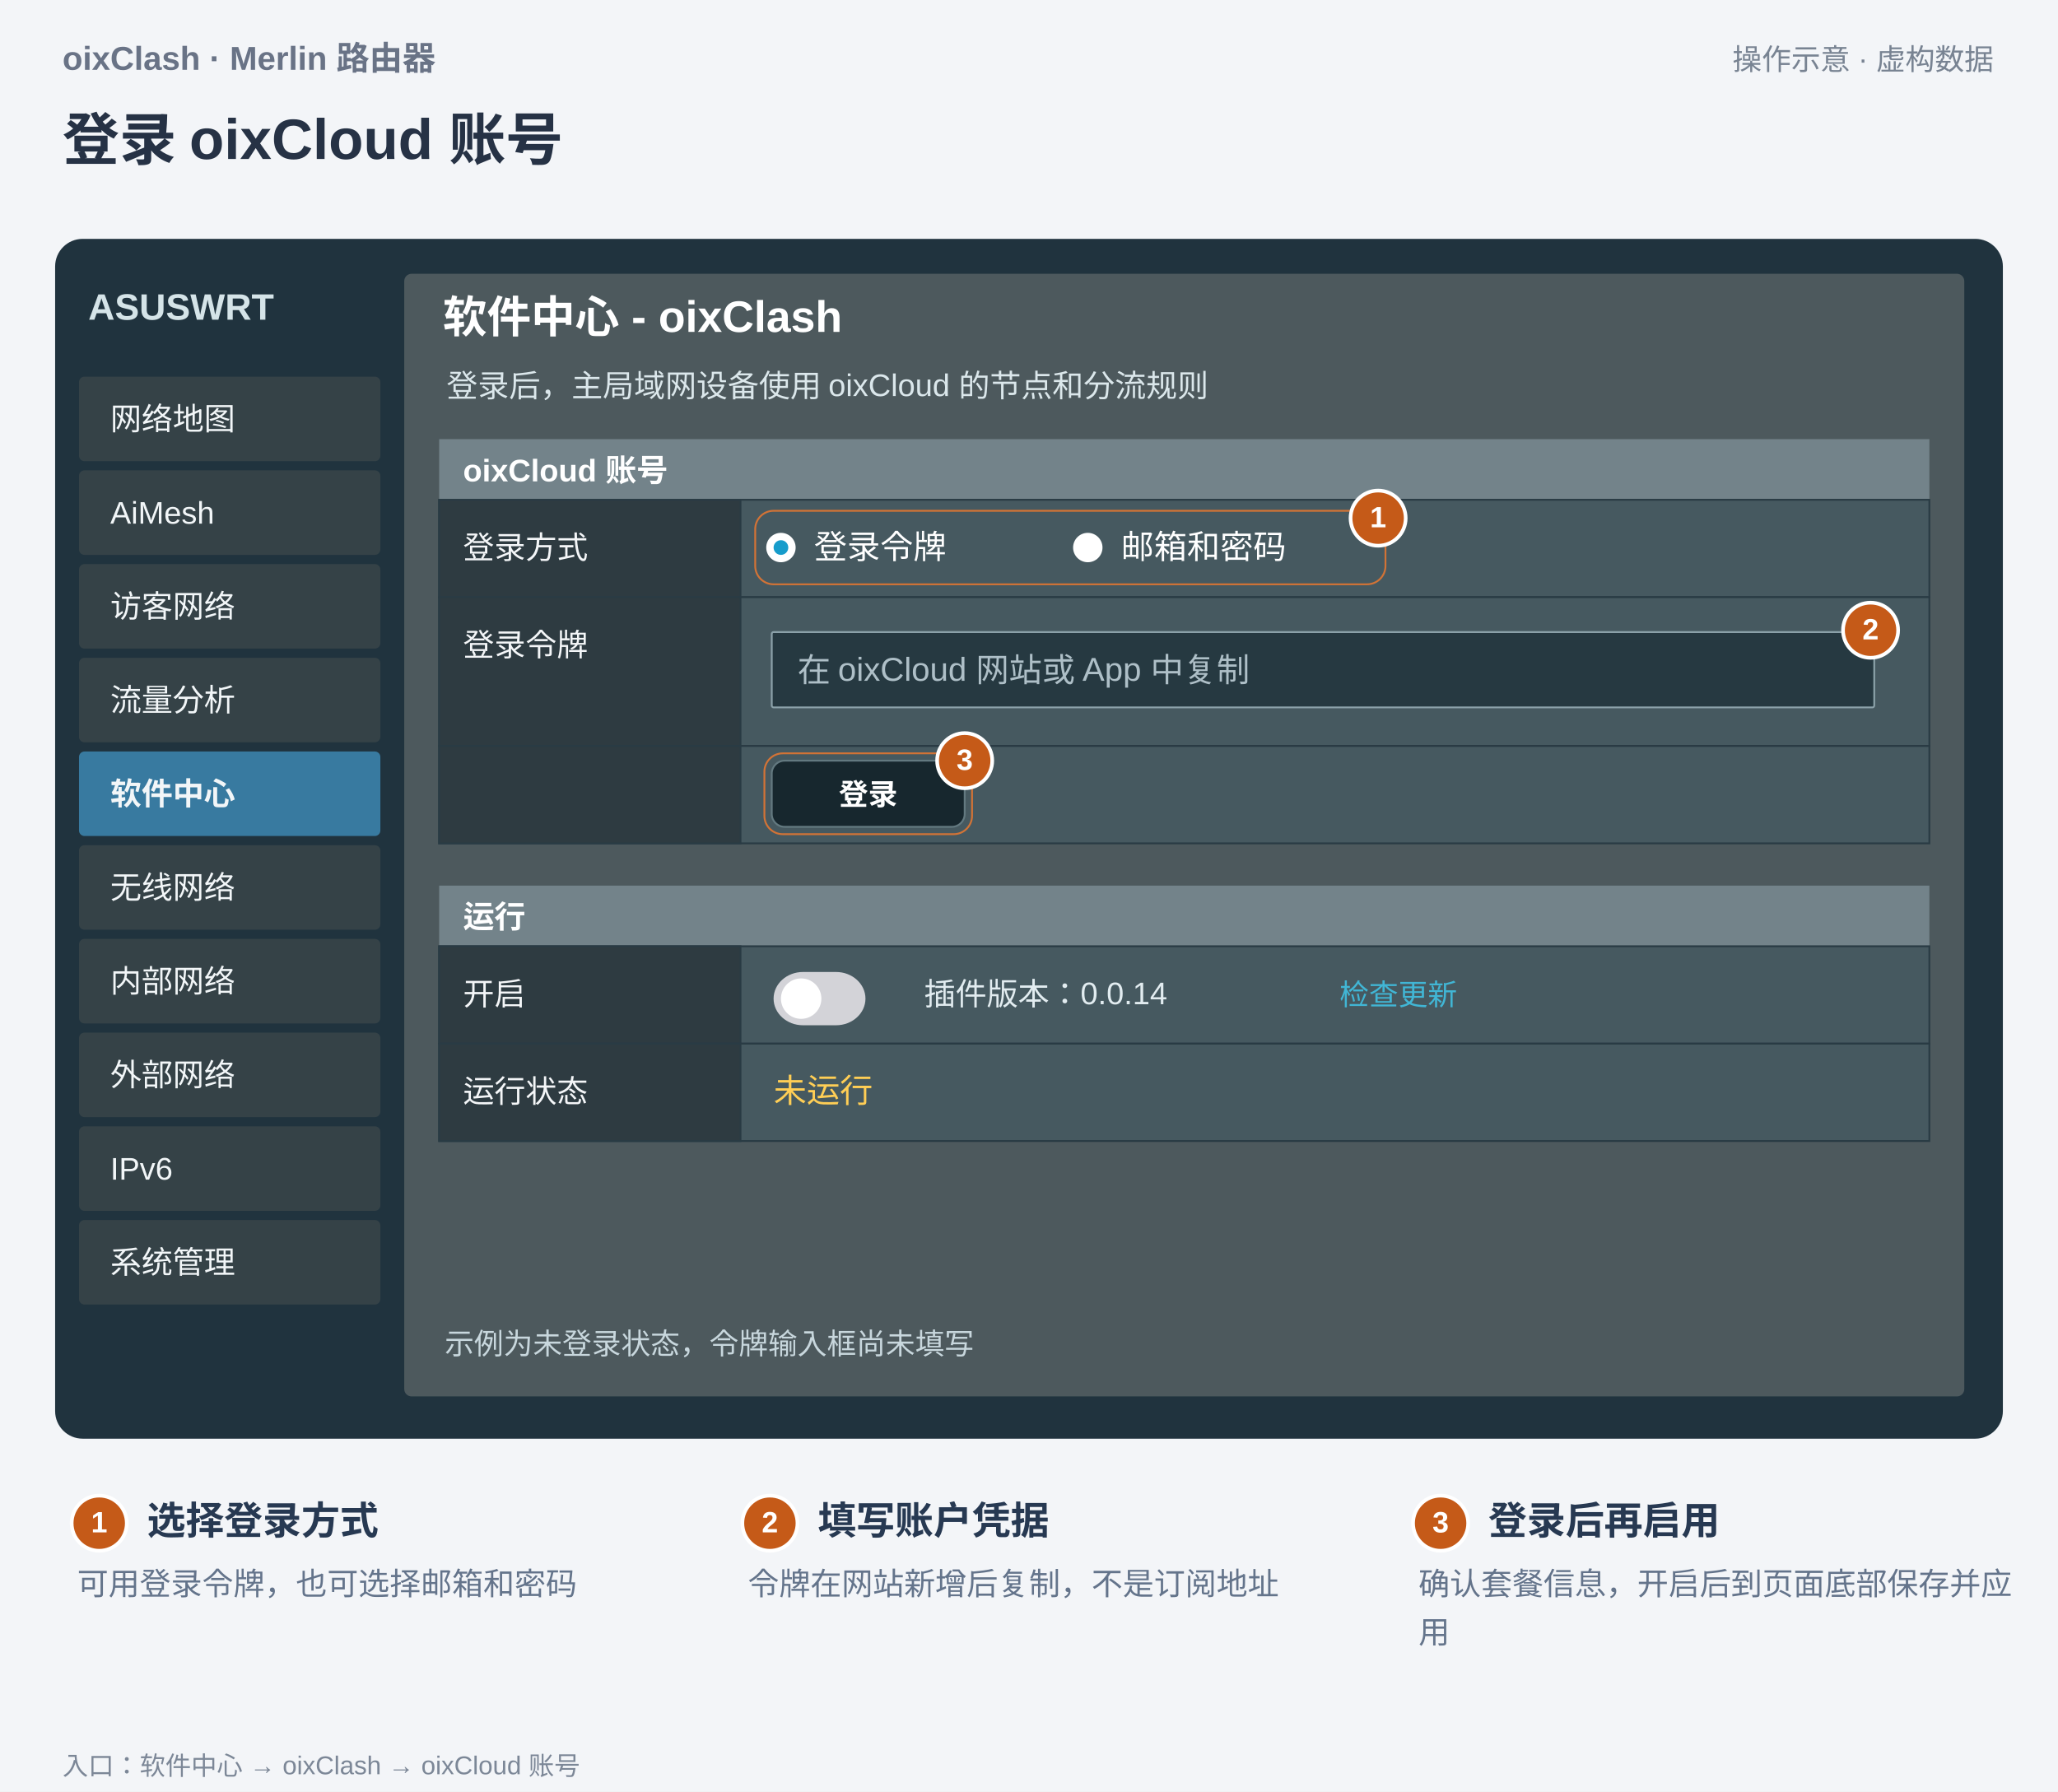
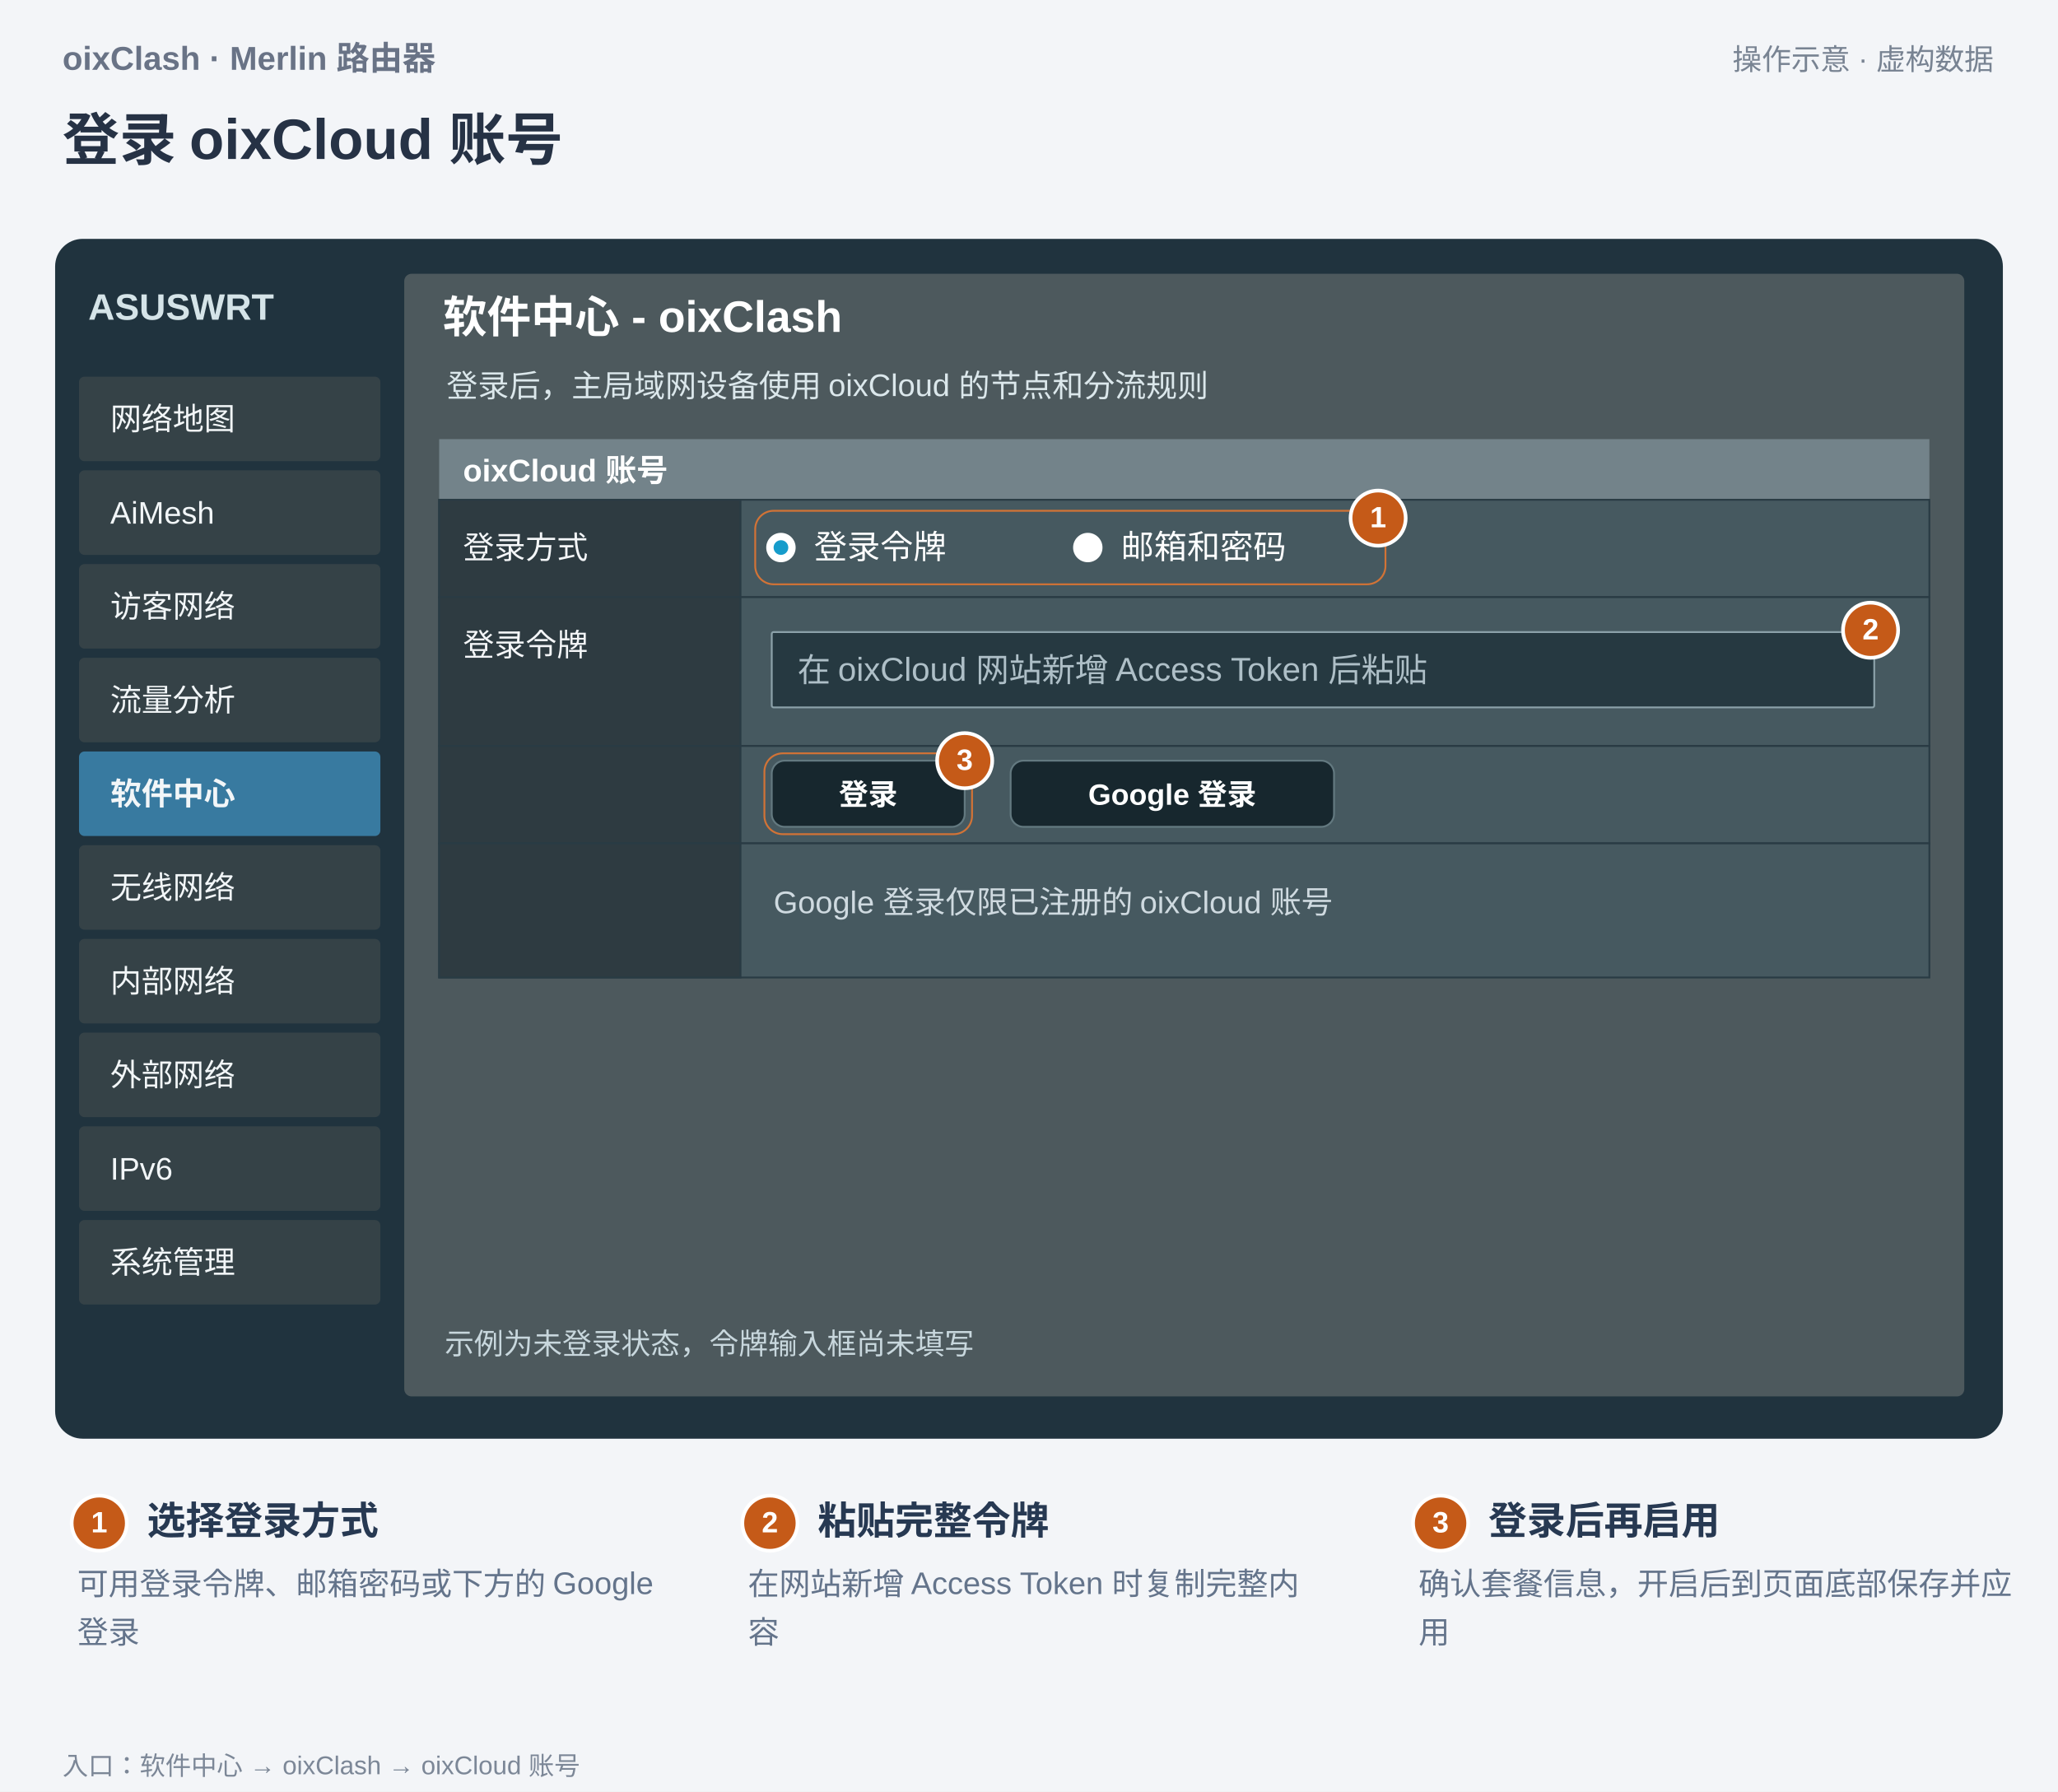
<svg xmlns="http://www.w3.org/2000/svg" width="1120" height="975" viewBox="0 0 1120 975" role="img" aria-labelledby="title desc">
  <g font-family="-apple-system,BlinkMacSystemFont,'PingFang SC','Segoe UI',Arial,sans-serif">
    <rect x="0" y="0" width="1120" height="975" rx="0" fill="#f3f5f8" stroke="none" />
    <text x="34" y="38" font-size="18" fill="#697386" font-weight="600" text-anchor="start">oixClash · Merlin 路由器</text>
    <text x="1085" y="38" font-size="16" fill="#788392" font-weight="500" text-anchor="end">操作示意 · 虚构数据</text>
    <text x="34" y="87" font-size="31" fill="#263245" font-weight="700" text-anchor="start">登录 oixCloud 账号</text>
    <rect x="30" y="130" width="1060" height="653" rx="15" fill="#20333e" stroke="none" />
    <rect x="220" y="149" width="849" height="611" rx="4" fill="#4d595d" stroke="none" />
    <text x="48" y="174" font-size="20" fill="#d5e4e8" font-weight="700" text-anchor="start">ASUSWRT</text>
    <text x="241" y="181" font-size="24" fill="#fff" font-weight="600" text-anchor="start">软件中心 - oixClash</text>
    <rect x="43" y="205" width="164" height="46" rx="3" fill="#354247" stroke="none" />
    <text x="60" y="234" font-size="17" fill="#f2f6f8" font-weight="400" text-anchor="start">网络地图</text>
    <rect x="43" y="256" width="164" height="46" rx="3" fill="#354247" stroke="none" />
    <text x="60" y="285" font-size="17" fill="#f2f6f8" font-weight="400" text-anchor="start">AiMesh</text>
    <rect x="43" y="307" width="164" height="46" rx="3" fill="#354247" stroke="none" />
    <text x="60" y="336" font-size="17" fill="#f2f6f8" font-weight="400" text-anchor="start">访客网络</text>
    <rect x="43" y="358" width="164" height="46" rx="3" fill="#354247" stroke="none" />
    <text x="60" y="387" font-size="17" fill="#f2f6f8" font-weight="400" text-anchor="start">流量分析</text>
    <rect x="43" y="409" width="164" height="46" rx="3" fill="#387aa0" stroke="none" />
    <text x="60" y="438" font-size="17" fill="#f2f6f8" font-weight="600" text-anchor="start">软件中心</text>
    <rect x="43" y="460" width="164" height="46" rx="3" fill="#354247" stroke="none" />
    <text x="60" y="489" font-size="17" fill="#f2f6f8" font-weight="400" text-anchor="start">无线网络</text>
    <rect x="43" y="511" width="164" height="46" rx="3" fill="#354247" stroke="none" />
    <text x="60" y="540" font-size="17" fill="#f2f6f8" font-weight="400" text-anchor="start">内部网络</text>
    <rect x="43" y="562" width="164" height="46" rx="3" fill="#354247" stroke="none" />
    <text x="60" y="591" font-size="17" fill="#f2f6f8" font-weight="400" text-anchor="start">外部网络</text>
    <rect x="43" y="613" width="164" height="46" rx="3" fill="#354247" stroke="none" />
    <text x="60" y="642" font-size="17" fill="#f2f6f8" font-weight="400" text-anchor="start">IPv6</text>
    <rect x="43" y="664" width="164" height="46" rx="3" fill="#354247" stroke="none" />
    <text x="60" y="693" font-size="17" fill="#f2f6f8" font-weight="400" text-anchor="start">系统管理</text>
    <text x="243" y="216" font-size="17" fill="#dbe7eb" font-weight="400" text-anchor="start">登录后，主局域网设备使用 oixCloud 的节点和分流规则</text>
    <rect x="239" y="239" width="811" height="33" rx="0" fill="#73838a" stroke="none" />
    <text x="252" y="262" font-size="17" fill="#fff" font-weight="600" text-anchor="start">oixCloud 账号</text>
    <rect x="239" y="272" width="811" height="53" rx="0" fill="#465960" stroke="#293b44" />
    <rect x="239" y="272" width="164" height="53" rx="0" fill="#2e3b41" stroke="#293b44" />
    <text x="252" y="304" font-size="17" fill="#f4f6f8" font-weight="400" text-anchor="start">登录方式</text>
    <circle cx="425" cy="298" r="8" fill="#fff" stroke="none" stroke-width="1" />
    <circle cx="425" cy="298" r="4" fill="#169ccb" stroke="none" stroke-width="1" />
    <text x="443" y="304" font-size="18" fill="#fff" font-weight="400" text-anchor="start">登录令牌</text>
    <circle cx="592" cy="298" r="8" fill="#fff" stroke="none" stroke-width="1" />
    <text x="610" y="304" font-size="18" fill="#fff" font-weight="400" text-anchor="start">邮箱和密码</text>
    <rect x="411" y="278" width="343" height="40" rx="10" fill="none" stroke="#d27336" />
    <circle cx="750" cy="282" r="15" fill="#c55a18" stroke="#fff" stroke-width="2" />
    <text x="750" y="287" font-size="16" fill="#fff" font-weight="700" text-anchor="middle">1</text>
    <rect x="239" y="325" width="811" height="81" rx="0" fill="#465960" stroke="#293b44" />
    <rect x="239" y="325" width="164" height="81" rx="0" fill="#2e3b41" stroke="#293b44" />
    <text x="252" y="357" font-size="17" fill="#f4f6f8" font-weight="400" text-anchor="start">登录令牌</text>
    <rect x="420" y="344" width="600" height="41" rx="1" fill="#263941" stroke="#8ba1a9" />
-     <text x="434" y="371" font-size="18" fill="#aebfc7" font-weight="400" text-anchor="start">在 oixCloud 网站或 App 中复制</text>
+     <text x="434" y="371" font-size="18" fill="#aebfc7" font-weight="400" text-anchor="start">在 oixCloud 网站新增 Access Token 后粘贴</text>
    <circle cx="1018" cy="343" r="15" fill="#c55a18" stroke="#fff" stroke-width="2" />
    <text x="1018" y="348" font-size="16" fill="#fff" font-weight="700" text-anchor="middle">2</text>
    <rect x="239" y="406" width="811" height="53" rx="0" fill="#465960" stroke="#293b44" />
    <rect x="239" y="406" width="164" height="53" rx="0" fill="#2e3b41" stroke="#293b44" />
    <text x="252" y="438" font-size="17" fill="#f4f6f8" font-weight="400" text-anchor="start" />
    <rect x="420" y="414" width="105" height="36" rx="7" fill="#17272e" stroke="#637980" />
    <text x="472.5" y="438" font-size="16" fill="#fff" font-weight="600" text-anchor="middle">登录</text>
    <rect x="416" y="410" width="113" height="44" rx="10" fill="none" stroke="#d27336" />
    <circle cx="525" cy="414" r="15" fill="#c55a18" stroke="#fff" stroke-width="2" />
    <text x="525" y="419" font-size="16" fill="#fff" font-weight="700" text-anchor="middle">3</text>
-     <rect x="239" y="482" width="811" height="33" rx="0" fill="#73838a" stroke="none" />
-     <text x="252" y="505" font-size="17" fill="#fff" font-weight="600" text-anchor="start">运行</text>
-     <rect x="239" y="515" width="811" height="53" rx="0" fill="#465960" stroke="#293b44" />
-     <rect x="239" y="515" width="164" height="53" rx="0" fill="#2e3b41" stroke="#293b44" />
-     <text x="252" y="547" font-size="17" fill="#f4f6f8" font-weight="400" text-anchor="start">开启</text>
-     <rect x="421" y="529" width="50" height="29" rx="16" fill="#d3d3d8" stroke="none" />
-     <circle cx="436" cy="543.5" r="11" fill="#fff" stroke="none" stroke-width="1" />
-     <text x="503" y="547" font-size="17" fill="#e2ecf0" font-weight="400" text-anchor="start">插件版本：0.0.14</text>
-     <text x="729" y="547" font-size="16" fill="#41b6d5" font-weight="400" text-anchor="start">检查更新</text>
-     <rect x="239" y="568" width="811" height="53" rx="0" fill="#465960" stroke="#293b44" />
-     <rect x="239" y="568" width="164" height="53" rx="0" fill="#2e3b41" stroke="#293b44" />
-     <text x="252" y="600" font-size="17" fill="#f4f6f8" font-weight="400" text-anchor="start">运行状态</text>
-     <text x="421" y="600" font-size="18" fill="#ffce55" font-weight="400" text-anchor="start">未运行</text>
+     <rect x="550" y="414" width="176" height="36" rx="7" fill="#17272e" stroke="#637980" />
+     <text x="638" y="438" font-size="16" fill="#fff" font-weight="600" text-anchor="middle">Google 登录</text>
+     <rect x="239" y="459" width="811" height="73" rx="0" fill="#465960" stroke="#293b44" />
+     <rect x="239" y="459" width="164" height="73" rx="0" fill="#2e3b41" stroke="#293b44" />
+     <text x="252" y="491" font-size="17" fill="#f4f6f8" font-weight="400" text-anchor="start" />
+     <text x="421" y="497" font-size="17" fill="#cfdae0" font-weight="400" text-anchor="start">Google 登录仅限已注册的 oixCloud 账号</text>
    <text x="242" y="737" font-size="16" fill="#c8d7dd" font-weight="400" text-anchor="start">示例为未登录状态，令牌输入框尚未填写</text>
    <circle cx="54" cy="829" r="15" fill="#c55a18" stroke="#fff" stroke-width="2" />
    <text x="54" y="834" font-size="16" fill="#fff" font-weight="700" text-anchor="middle">1</text>
    <text x="80" y="835" font-size="21" fill="#273952" font-weight="600" text-anchor="start">选择登录方式</text>
-     <text x="42" y="868" font-size="17" fill="#64748b" font-weight="400" text-anchor="start">可用登录令牌，也可选择邮箱和密码</text>
+     <text x="42" y="868" font-size="17" fill="#64748b" font-weight="400" text-anchor="start">可用登录令牌、邮箱密码或下方的 Google</text>
+     <text x="42" y="894.35" font-size="17" fill="#64748b" font-weight="400" text-anchor="start"> 登录</text>
    <circle cx="419" cy="829" r="15" fill="#c55a18" stroke="#fff" stroke-width="2" />
    <text x="419" y="834" font-size="16" fill="#fff" font-weight="700" text-anchor="middle">2</text>
-     <text x="445" y="835" font-size="21" fill="#273952" font-weight="600" text-anchor="start">填写账户凭据</text>
-     <text x="407" y="868" font-size="17" fill="#64748b" font-weight="400" text-anchor="start">令牌在网站新增后复制，不是订阅地址</text>
+     <text x="445" y="835" font-size="21" fill="#273952" font-weight="600" text-anchor="start">粘贴完整令牌</text>
+     <text x="407" y="868" font-size="17" fill="#64748b" font-weight="400" text-anchor="start">在网站新增 Access Token 时复制完整内</text>
+     <text x="407" y="894.35" font-size="17" fill="#64748b" font-weight="400" text-anchor="start">容</text>
    <circle cx="784" cy="829" r="15" fill="#c55a18" stroke="#fff" stroke-width="2" />
    <text x="784" y="834" font-size="16" fill="#fff" font-weight="700" text-anchor="middle">3</text>
    <text x="810" y="835" font-size="21" fill="#273952" font-weight="600" text-anchor="start">登录后再启用</text>
    <text x="772" y="868" font-size="17" fill="#64748b" font-weight="400" text-anchor="start">确认套餐信息，开启后到页面底部保存并应</text>
    <text x="772" y="894.35" font-size="17" fill="#64748b" font-weight="400" text-anchor="start">用</text>
    <text x="34" y="966" font-size="14" fill="#7c8797" font-weight="400" text-anchor="start">入口：软件中心 → oixClash → oixCloud 账号</text>
  </g>
</svg>
